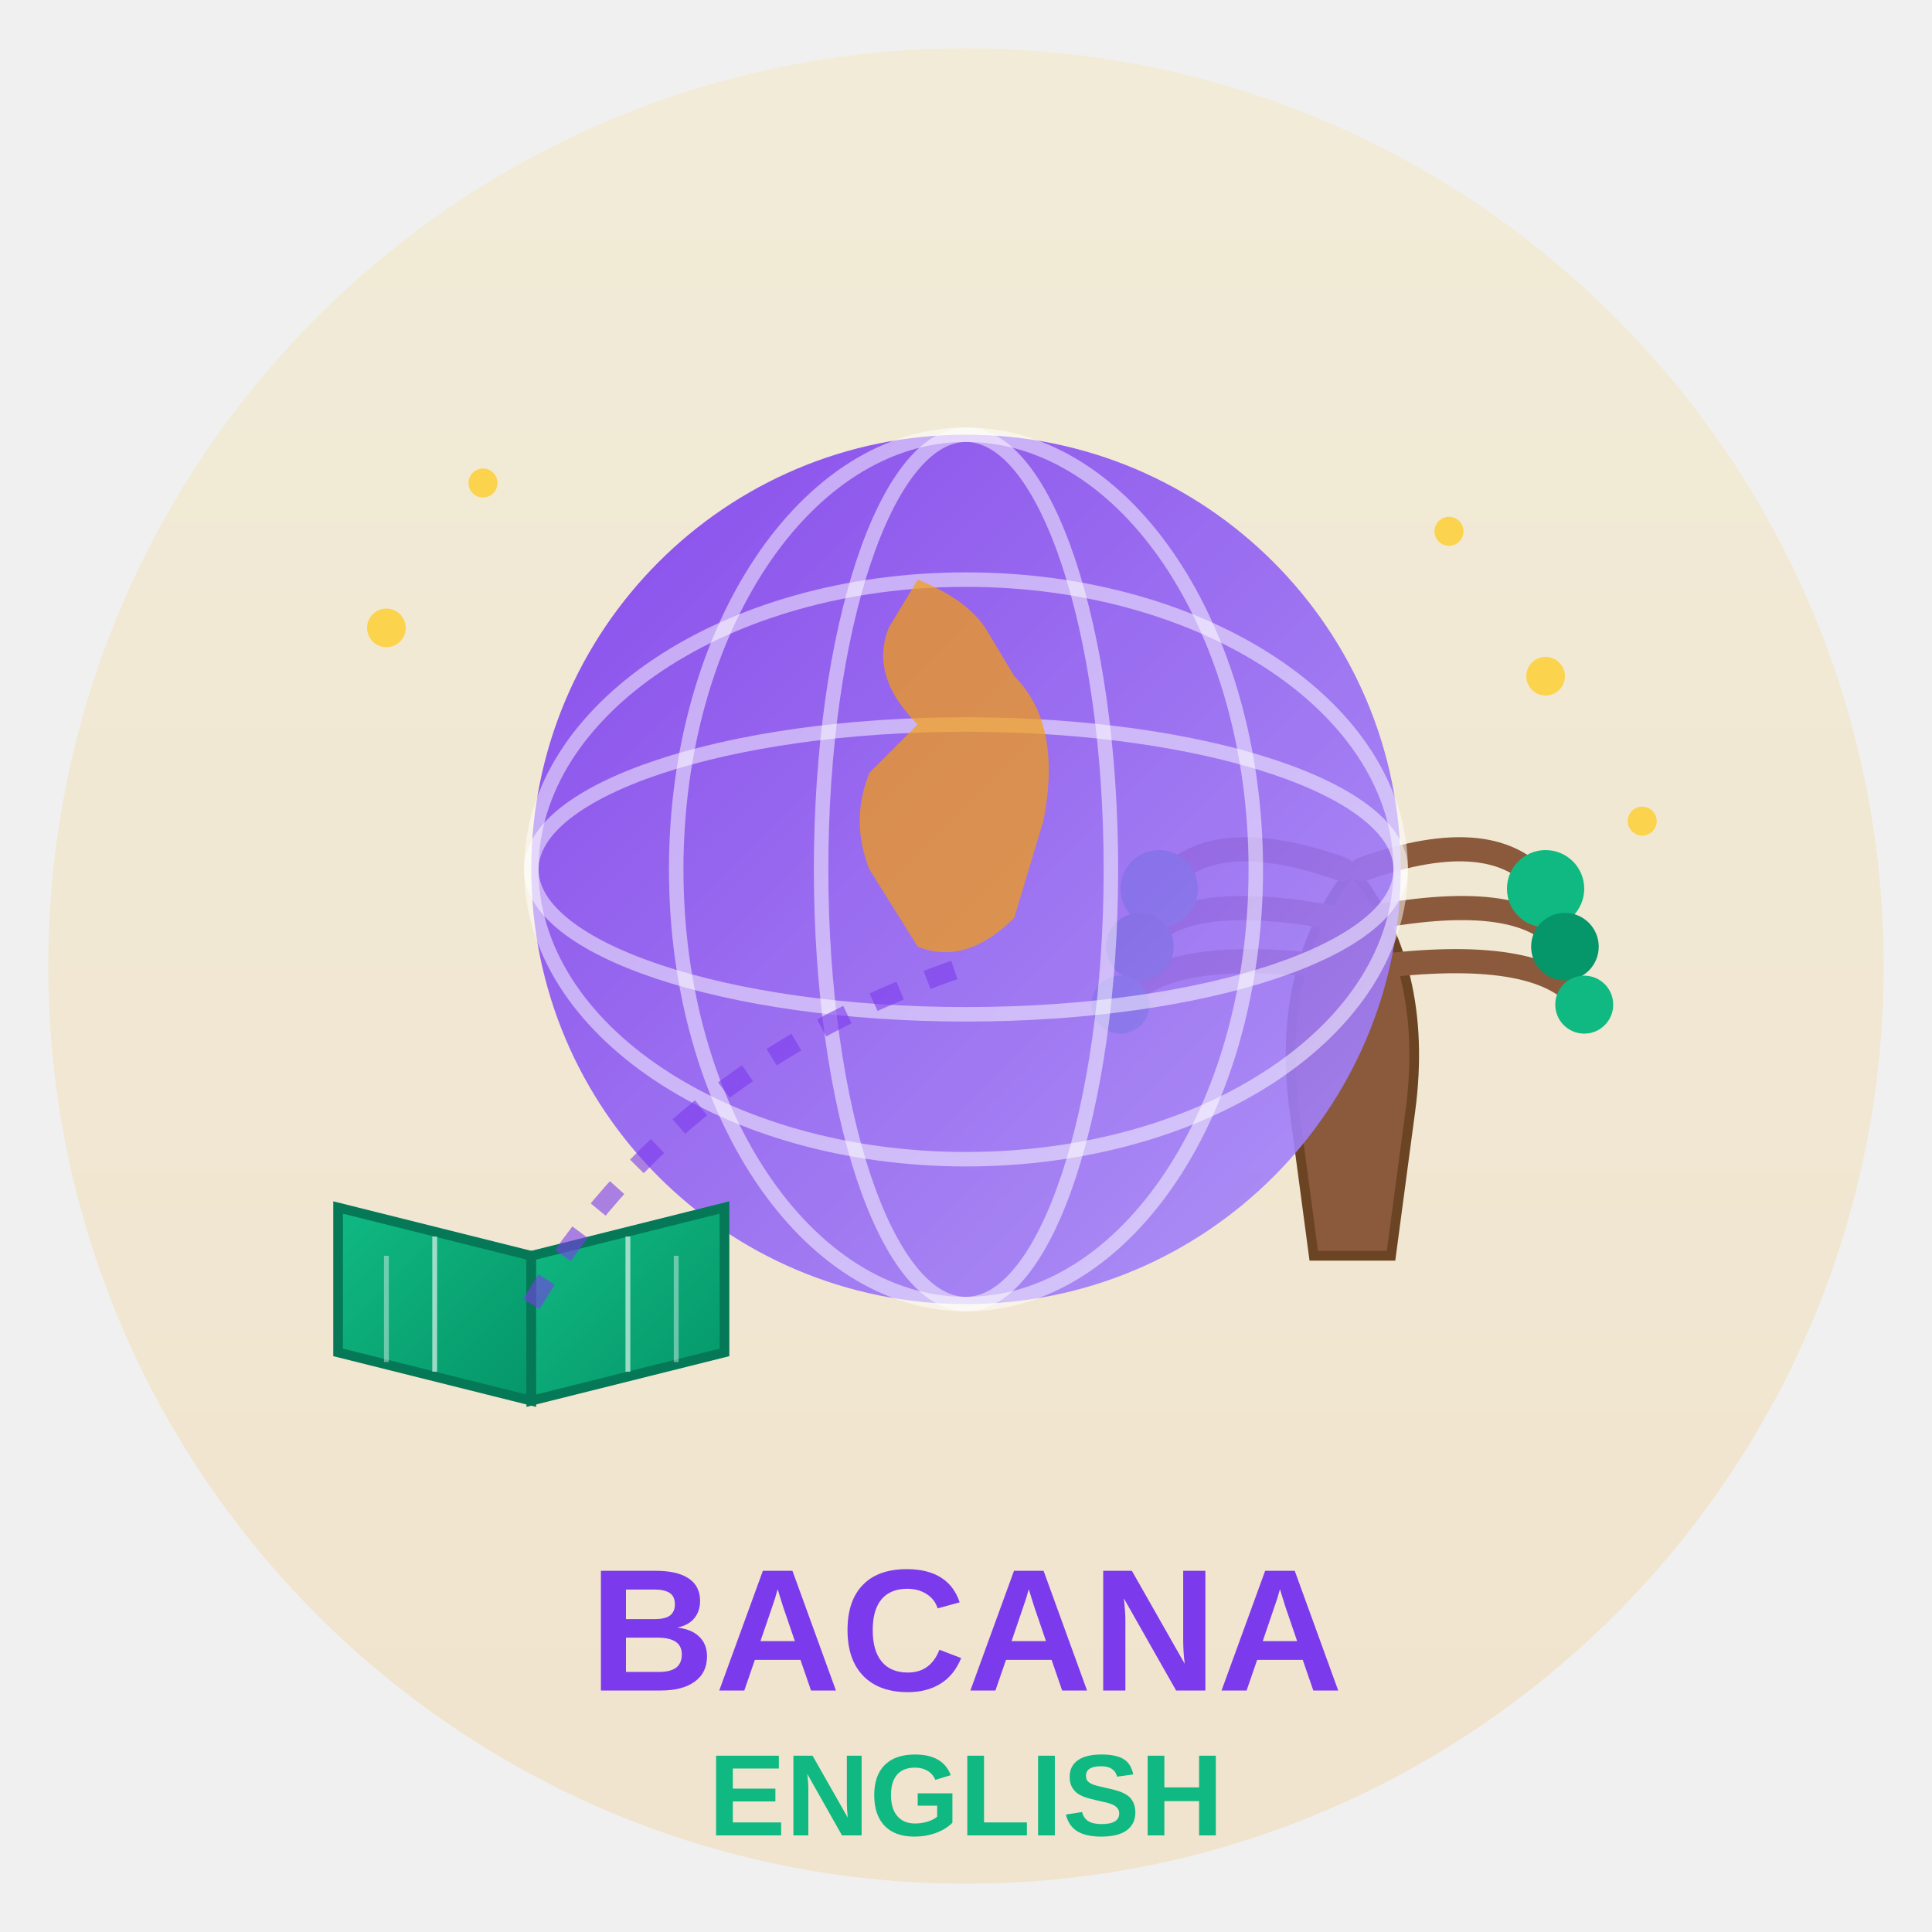
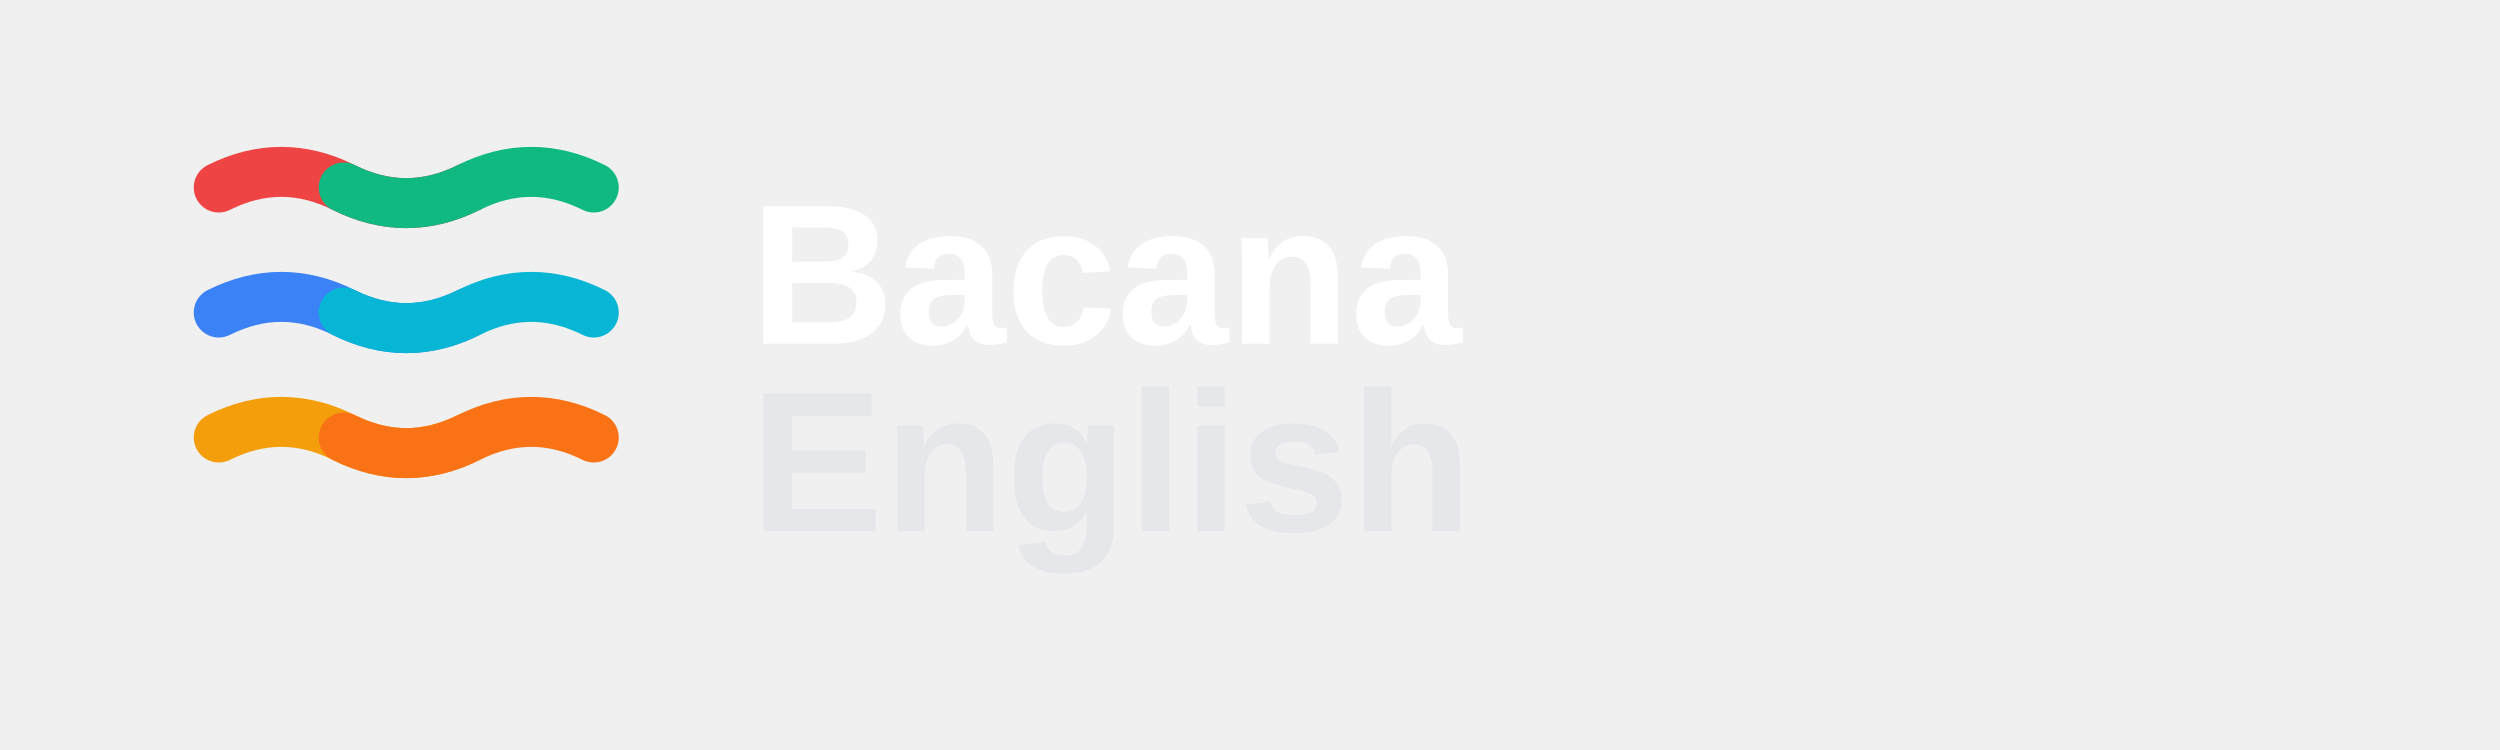
- <svg xmlns="http://www.w3.org/2000/svg" viewBox="0 0 200 200">
-   <defs>
-     <linearGradient id="globeGrad" x1="0%" y1="0%" x2="100%" y2="100%">
-       <stop offset="0%" style="stop-color:#7C3AED;stop-opacity:1" />
-       <stop offset="100%" style="stop-color:#A78BFA;stop-opacity:1" />
-     </linearGradient>
-     <linearGradient id="bookGrad" x1="0%" y1="0%" x2="100%" y2="100%">
-       <stop offset="0%" style="stop-color:#10B981;stop-opacity:1" />
-       <stop offset="100%" style="stop-color:#059669;stop-opacity:1" />
-     </linearGradient>
-     <linearGradient id="sunGrad" x1="0%" y1="0%" x2="0%" y2="100%">
-       <stop offset="0%" style="stop-color:#FCD34D;stop-opacity:1" />
-       <stop offset="100%" style="stop-color:#F59E0B;stop-opacity:1" />
-     </linearGradient>
-   </defs>
-   <circle cx="100" cy="100" r="95" fill="url(#sunGrad)" opacity="0.15" />
-   <g transform="translate(140, 120)">
-     <path d="M 0,-30 Q -8,-20 -6,-5 L -4,10 L 4,10 L 6,-5 Q 8,-20 0,-30 Z" fill="#8B5A3C" stroke="#6B4423" stroke-width="1" />
-     <path d="M -1,-30 Q -15,-35 -20,-28 M 1,-30 Q 15,-35 20,-28 M -2,-25 Q -18,-28 -22,-22 M 2,-25 Q 18,-28 22,-22 M -3,-20 Q -20,-22 -24,-16 M 3,-20 Q 20,-22 24,-16" stroke="#8B5A3C" stroke-width="2.5" stroke-linecap="round" fill="none" />
-     <circle cx="-20" cy="-28" r="4" fill="#10B981" />
-     <circle cx="20" cy="-28" r="4" fill="#10B981" />
-     <circle cx="-22" cy="-22" r="3.5" fill="#059669" />
-     <circle cx="22" cy="-22" r="3.5" fill="#059669" />
-     <circle cx="-24" cy="-16" r="3" fill="#10B981" />
-     <circle cx="24" cy="-16" r="3" fill="#10B981" />
+ <svg xmlns="http://www.w3.org/2000/svg" viewBox="0 0 400 120" fill="none">
+   <g id="logo-symbol">
+     <path d="M35 30 Q45 25, 55 30 T75 30" stroke="#EF4444" stroke-width="8" stroke-linecap="round" fill="none" />
+     <path d="M55 30 Q65 35, 75 30 T95 30" stroke="#10B981" stroke-width="8" stroke-linecap="round" fill="none" />
+     <path d="M35 50 Q45 45, 55 50 T75 50" stroke="#3B82F6" stroke-width="8" stroke-linecap="round" fill="none" />
+     <path d="M55 50 Q65 55, 75 50 T95 50" stroke="#06B6D4" stroke-width="8" stroke-linecap="round" fill="none" />
+     <path d="M35 70 Q45 65, 55 70 T75 70" stroke="#F59E0B" stroke-width="8" stroke-linecap="round" fill="none" />
+     <path d="M55 70 Q65 75, 75 70 T95 70" stroke="#F97316" stroke-width="8" stroke-linecap="round" fill="none" />
  </g>
-   <circle cx="100" cy="90" r="45" fill="url(#globeGrad)" opacity="0.9" />
-   <ellipse cx="100" cy="90" rx="45" ry="15" fill="none" stroke="#fff" stroke-width="1.5" opacity="0.5" />
-   <ellipse cx="100" cy="90" rx="45" ry="30" fill="none" stroke="#fff" stroke-width="1.5" opacity="0.5" />
-   <ellipse cx="100" cy="90" rx="15" ry="45" fill="none" stroke="#fff" stroke-width="1.5" opacity="0.5" />
-   <ellipse cx="100" cy="90" rx="30" ry="45" fill="none" stroke="#fff" stroke-width="1.5" opacity="0.5" />
-   <path d="M 95,75 Q 90,70 92,65 L 95,60 Q 100,62 102,65 L 105,70 Q 110,75 108,85 L 105,95 Q 100,100 95,98 L 90,90 Q 88,85 90,80 Z" fill="#F59E0B" opacity="0.7" />
-   <g transform="translate(55, 130)">
-     <path d="M 0,0 L -20,-5 L -20,10 L 0,15 Z" fill="url(#bookGrad)" stroke="#047857" stroke-width="1" />
-     <line x1="-10" y1="-2" x2="-10" y2="12" stroke="#fff" stroke-width="0.5" opacity="0.6" />
-     <line x1="-15" y1="0" x2="-15" y2="11" stroke="#fff" stroke-width="0.5" opacity="0.4" />
-   </g>
-   <g transform="translate(55, 130)">
-     <path d="M 0,0 L 20,-5 L 20,10 L 0,15 Z" fill="url(#bookGrad)" stroke="#047857" stroke-width="1" />
-     <line x1="10" y1="-2" x2="10" y2="12" stroke="#fff" stroke-width="0.5" opacity="0.6" />
-     <line x1="15" y1="0" x2="15" y2="11" stroke="#fff" stroke-width="0.5" opacity="0.4" />
-   </g>
-   <path d="M 55,135 Q 70,110 100,100" fill="none" stroke="#7C3AED" stroke-width="2" stroke-dasharray="3,3" opacity="0.6" />
-   <circle cx="160" cy="70" r="2" fill="#FCD34D" />
-   <circle cx="150" cy="55" r="1.5" fill="#FCD34D" />
-   <circle cx="170" cy="85" r="1.5" fill="#FCD34D" />
-   <circle cx="40" cy="65" r="2" fill="#FCD34D" />
-   <circle cx="50" cy="50" r="1.5" fill="#FCD34D" />
-   <text x="100" y="175" font-family="Arial, sans-serif" font-size="18" font-weight="bold" text-anchor="middle" fill="#7C3AED">BACANA</text>
-   <text x="100" y="190" font-family="Arial, sans-serif" font-size="12" font-weight="600" text-anchor="middle" fill="#10B981">ENGLISH</text>
+   <text x="120" y="55" font-family="Arial, sans-serif" font-size="32" font-weight="bold" fill="white">
+     Bacana
+   </text>
+   <text x="120" y="85" font-family="Arial, sans-serif" font-size="32" font-weight="600" fill="#E5E7EB">
+     English
+   </text>
</svg>
